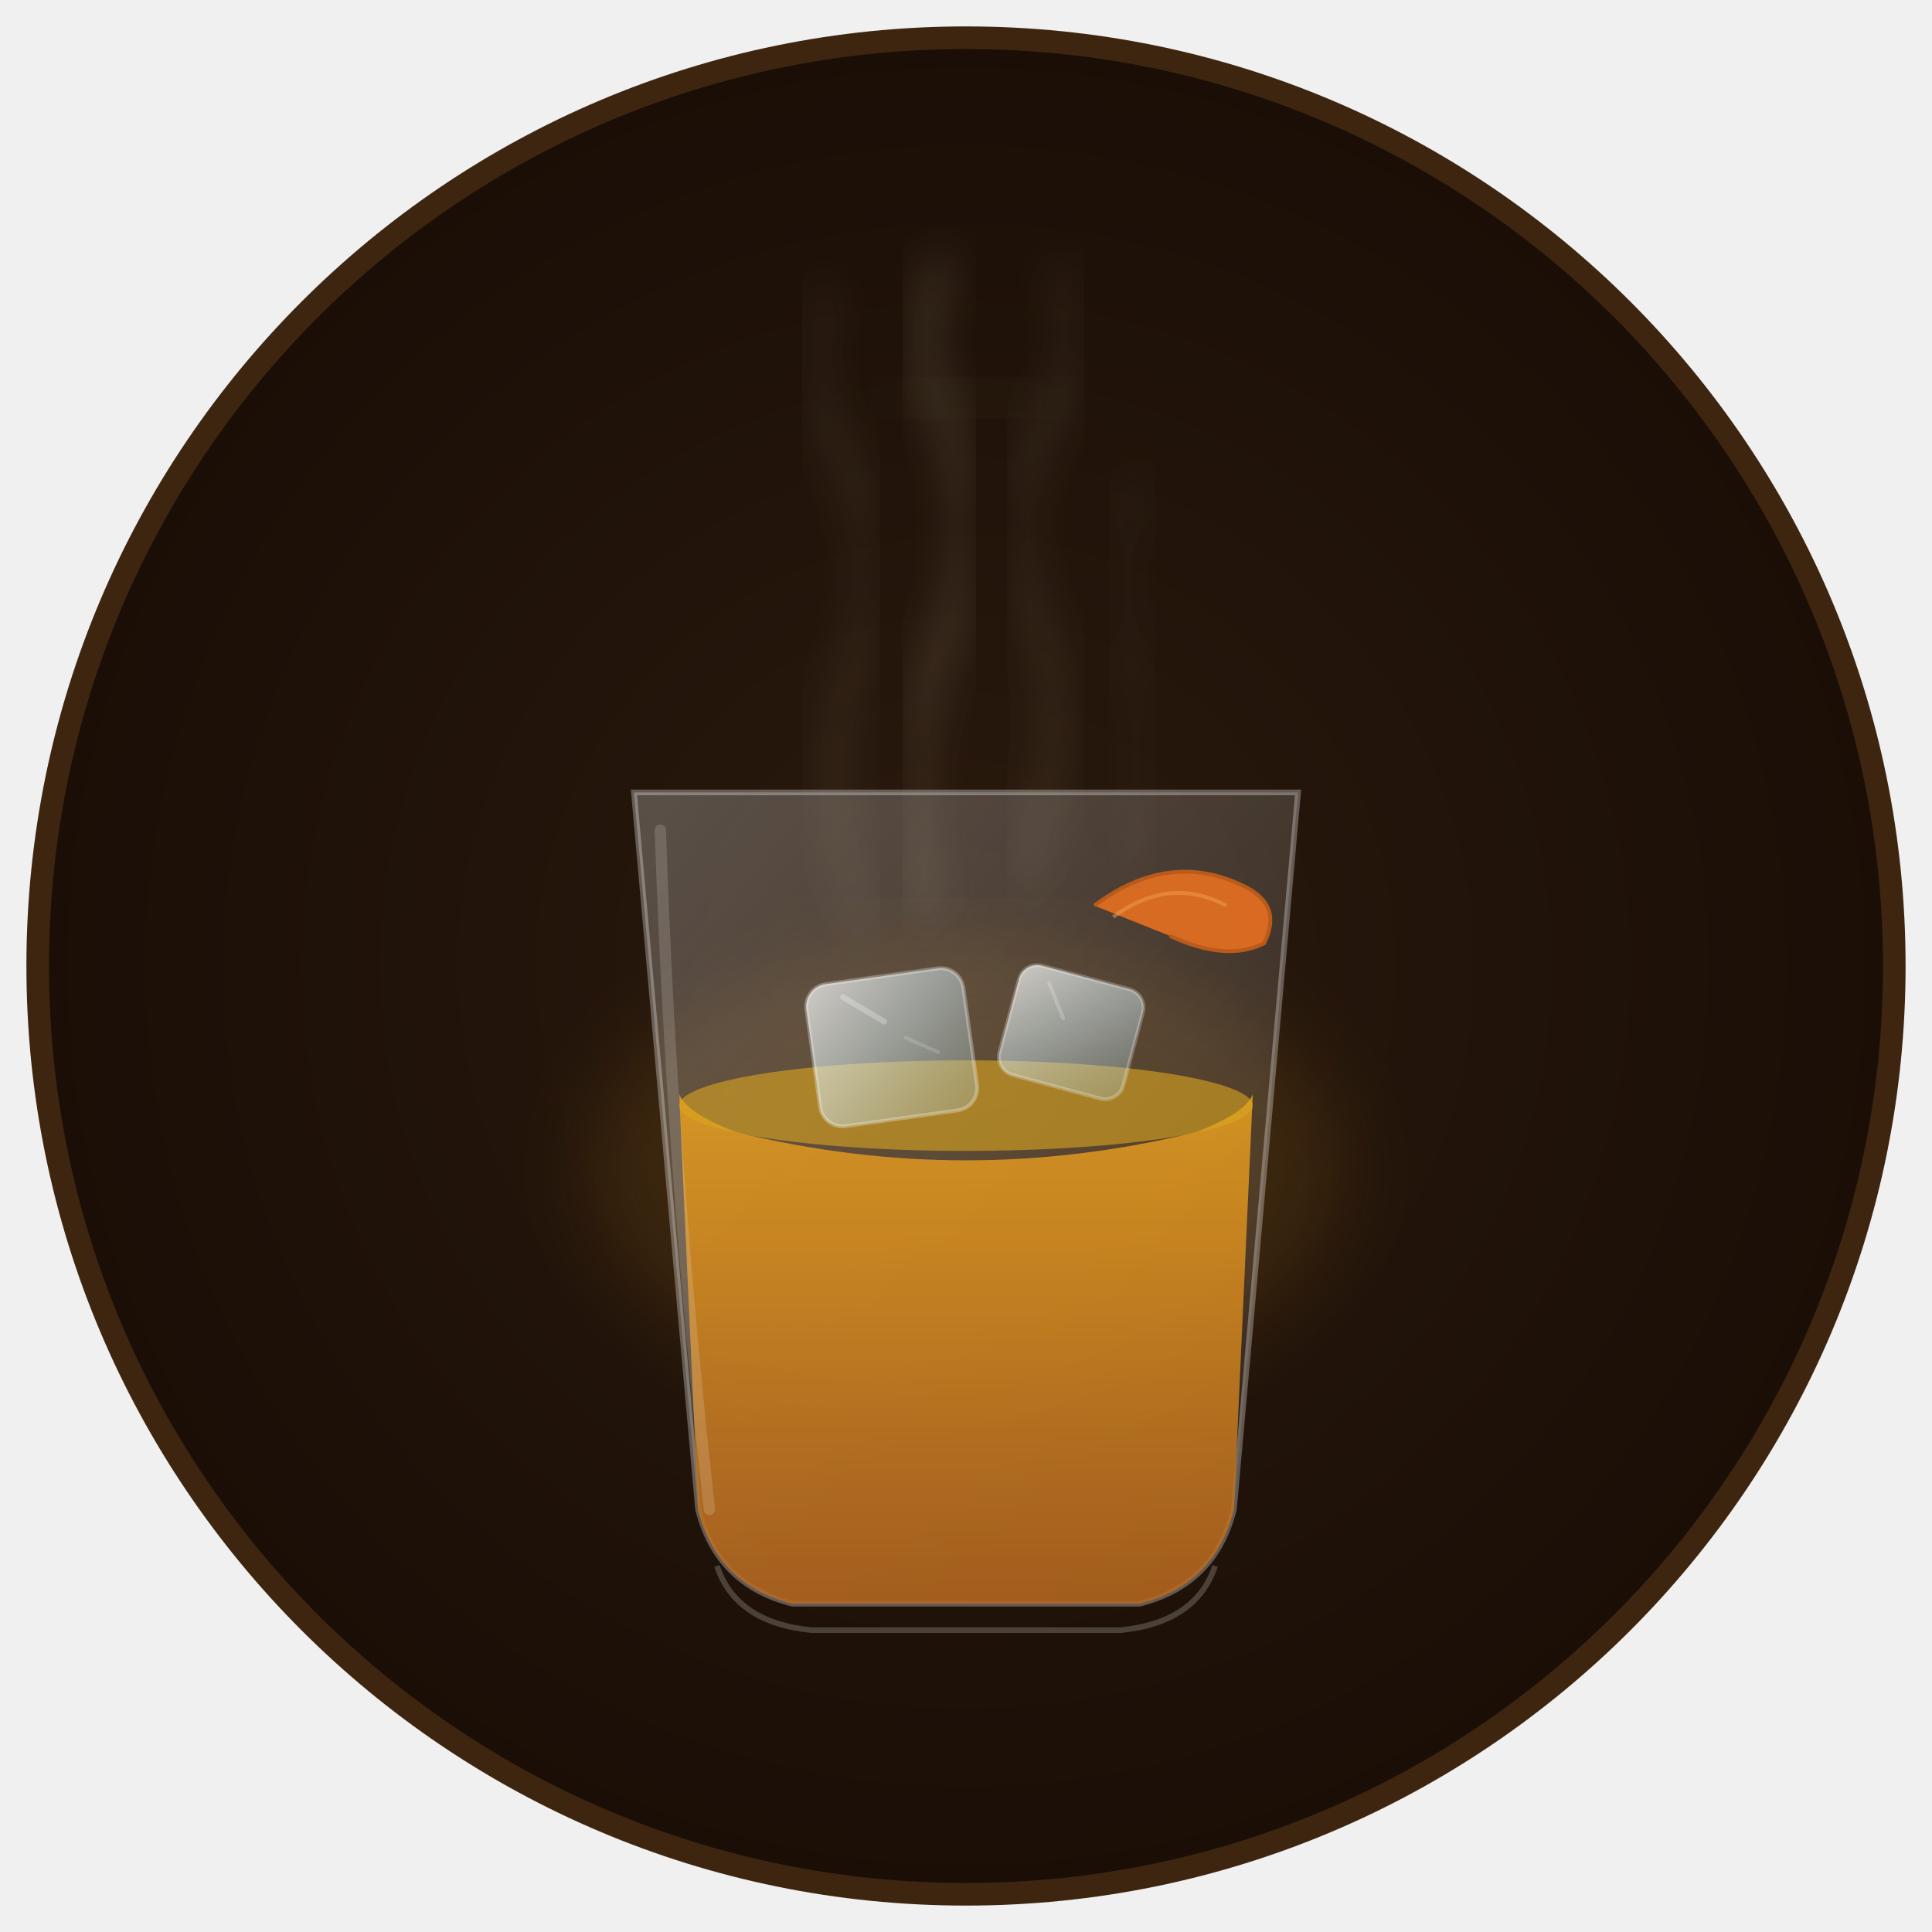
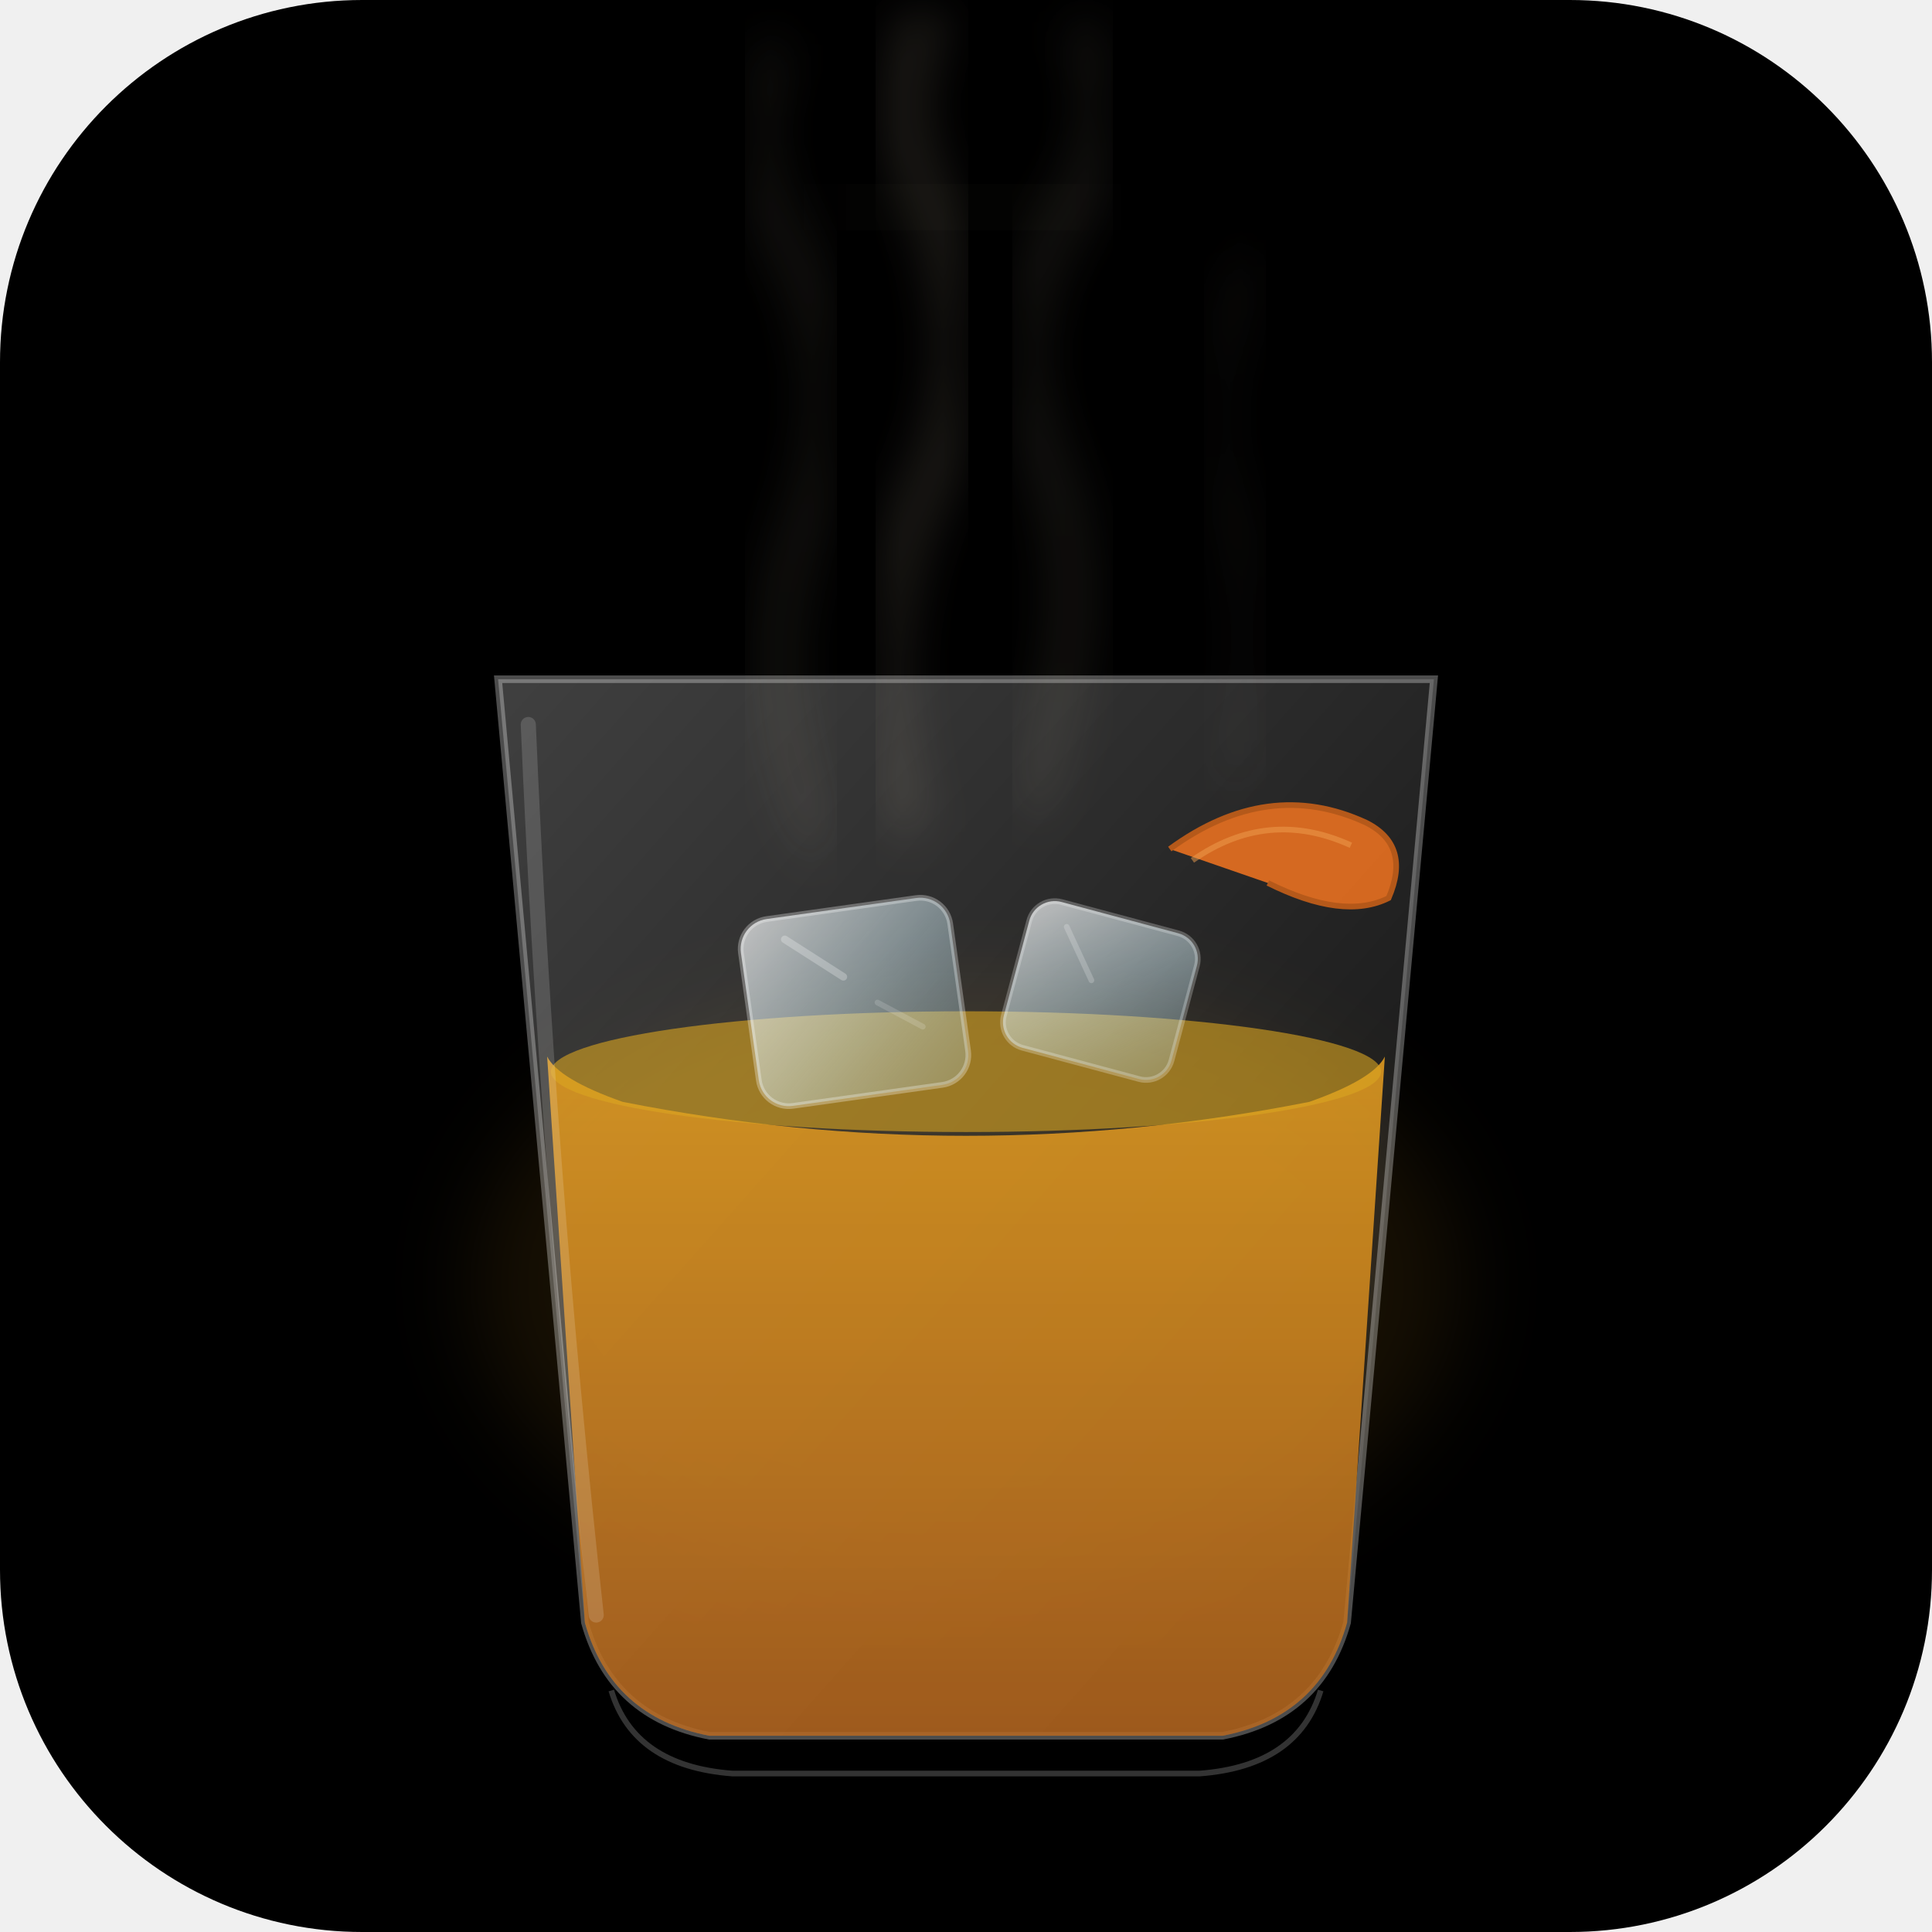
<svg xmlns="http://www.w3.org/2000/svg" width="512" height="512" viewBox="0 0 512 512">
  <defs>
    <linearGradient id="whiskey" x1="0" y1="0" x2="0" y2="1">
      <stop offset="0%" stop-color="#e8a020" />
      <stop offset="100%" stop-color="#b5651d" />
    </linearGradient>
    <linearGradient id="glass" x1="0" y1="0" x2="1" y2="1">
      <stop offset="0%" stop-color="#ffffff" stop-opacity="0.25" />
      <stop offset="100%" stop-color="#ffffff" stop-opacity="0.05" />
    </linearGradient>
    <linearGradient id="ice" x1="0" y1="0" x2="1" y2="1">
      <stop offset="0%" stop-color="#ffffff" stop-opacity="0.7" />
      <stop offset="50%" stop-color="#d0e8f0" stop-opacity="0.5" />
      <stop offset="100%" stop-color="#a0c4d0" stop-opacity="0.3" />
    </linearGradient>
-     <radialGradient id="bg" cx="0.5" cy="0.5" r="0.5">
-       <stop offset="0%" stop-color="#2a1a0e" />
-       <stop offset="100%" stop-color="#1a0e06" />
-     </radialGradient>
    <filter id="smoke-blur">
-       <feGaussianBlur stdDeviation="6" />
+       <feGaussianBlur stdDeviation="7" />
    </filter>
    <filter id="smoke-blur-lg">
-       <feGaussianBlur stdDeviation="10" />
+       <feGaussianBlur stdDeviation="12" />
    </filter>
    <filter id="glow">
-       <feGaussianBlur stdDeviation="15" result="blur" />
+       <feGaussianBlur stdDeviation="18" result="blur" />
      <feMerge>
        <feMergeNode in="blur" />
        <feMergeNode in="SourceGraphic" />
      </feMerge>
    </filter>
  </defs>
-   <circle cx="256" cy="256" r="246" fill="url(#bg)" stroke="#3d2510" stroke-width="6" />
-   <ellipse cx="256" cy="310" rx="100" ry="60" fill="#e8a020" opacity="0.12" filter="url(#smoke-blur-lg)" />
-   <path d="M168 210 L185 400 Q190 420 210 425 L302 425 Q322 420 327 400 L344 210 Z" fill="url(#glass)" stroke="#ffffff" stroke-opacity="0.3" stroke-width="1.5" />
-   <path d="M190 415 Q195 430 215 432 L297 432 Q317 430 322 415" fill="none" stroke="#ffffff" stroke-opacity="0.2" stroke-width="1.5" />
-   <path d="M180 290 Q182 295 195 300 Q256 315 317 300 Q330 295 332 290 L327 400 Q322 420 302 425 L210 425 Q190 420 185 400 Z" fill="url(#whiskey)" opacity="0.85" />
-   <ellipse cx="256" cy="293" rx="76" ry="12" fill="#daa520" opacity="0.6" />
-   <g transform="rotate(-8 240 275)">
-     <rect x="215" y="258" width="42" height="38" rx="6" fill="url(#ice)" stroke="#ffffff" stroke-opacity="0.3" stroke-width="1" />
-     <line x1="225" y1="262" x2="235" y2="270" stroke="#ffffff" stroke-opacity="0.25" stroke-width="1.5" stroke-linecap="round" />
-     <line x1="240" y1="275" x2="248" y2="280" stroke="#ffffff" stroke-opacity="0.15" stroke-width="1" stroke-linecap="round" />
+   <rect width="512" height="512" rx="96" fill="#000000" />
+   <ellipse cx="256" cy="340" rx="130" ry="80" fill="#e8a020" opacity="0.1" filter="url(#smoke-blur-lg)" />
+   <path d="M132 180 L155 430 Q162 455 188 460 L324 460 Q350 455 357 430 L380 180 Z" fill="url(#glass)" stroke="#ffffff" stroke-opacity="0.3" stroke-width="2" />
+   <path d="M162 448 Q168 468 194 470 L318 470 Q344 468 350 448" fill="none" stroke="#ffffff" stroke-opacity="0.2" stroke-width="1.5" />
+   <path d="M145 280 Q148 286 165 292 Q256 310 347 292 Q364 286 367 280 L357 430 Q350 455 324 460 L188 460 Q162 455 155 430 Z" fill="url(#whiskey)" opacity="0.85" />
+   <ellipse cx="256" cy="284" rx="110" ry="16" fill="#daa520" opacity="0.6" />
+   <g transform="rotate(-8 230 262)">
+     <rect x="198" y="240" width="56" height="50" rx="8" fill="url(#ice)" stroke="#ffffff" stroke-opacity="0.3" stroke-width="1.5" />
+     <line x1="210" y1="246" x2="224" y2="258" stroke="#ffffff" stroke-opacity="0.25" stroke-width="2" stroke-linecap="round" />
+     <line x1="232" y1="266" x2="243" y2="274" stroke="#ffffff" stroke-opacity="0.15" stroke-width="1.5" stroke-linecap="round" />
  </g>
-   <g transform="rotate(15 290 270)">
-     <rect x="268" y="260" width="34" height="30" rx="5" fill="url(#ice)" stroke="#ffffff" stroke-opacity="0.25" stroke-width="1" />
-     <line x1="276" y1="264" x2="282" y2="272" stroke="#ffffff" stroke-opacity="0.2" stroke-width="1" stroke-linecap="round" />
+   <g transform="rotate(15 298 258)">
+     <rect x="270" y="244" width="46" height="40" rx="7" fill="url(#ice)" stroke="#ffffff" stroke-opacity="0.25" stroke-width="1.5" />
+     <line x1="280" y1="250" x2="290" y2="262" stroke="#ffffff" stroke-opacity="0.2" stroke-width="1.5" stroke-linecap="round" />
  </g>
-   <path d="M175 220 Q178 310 188 400" stroke="#ffffff" stroke-opacity="0.15" stroke-width="3" fill="none" stroke-linecap="round" />
-   <path d="M290 240 Q310 225 330 235 Q340 240 335 250 Q325 255 310 248" fill="#e87020" opacity="0.9" stroke="#c45e18" stroke-width="1" />
-   <path d="M295 243 Q310 232 325 240" fill="none" stroke="#f0a050" stroke-opacity="0.5" stroke-width="1" />
-   <path d="M245 240 Q235 200 250 170 Q265 140 248 105 Q240 88 250 70" fill="none" stroke="#c8b8a0" stroke-opacity="0.35" stroke-width="4" stroke-linecap="round" filter="url(#smoke-blur)" />
-   <path d="M230 245 Q215 210 225 180 Q240 145 220 115 Q210 95 218 78" fill="none" stroke="#b8a890" stroke-opacity="0.25" stroke-width="3.5" stroke-linecap="round" filter="url(#smoke-blur)" />
-   <path d="M270 235 Q285 195 275 165 Q260 135 280 108 Q290 90 282 72" fill="none" stroke="#c0b098" stroke-opacity="0.3" stroke-width="3" stroke-linecap="round" filter="url(#smoke-blur)" />
-   <path d="M300 230 Q310 200 300 175 Q288 150 305 125" fill="none" stroke="#b0a090" stroke-opacity="0.18" stroke-width="2.5" stroke-linecap="round" filter="url(#smoke-blur)" />
-   <path d="M235 110 Q260 95 280 105" fill="none" stroke="#c8b8a0" stroke-opacity="0.12" stroke-width="8" stroke-linecap="round" filter="url(#smoke-blur-lg)" />
+   <path d="M140 192 Q145 310 158 428" stroke="#ffffff" stroke-opacity="0.15" stroke-width="4" fill="none" stroke-linecap="round" />
+   <path d="M310 225 Q336 206 362 218 Q374 224 368 238 Q356 244 336 234" fill="#e87020" opacity="0.9" stroke="#c45e18" stroke-width="1.5" />
+   <path d="M316 228 Q336 214 358 224" fill="none" stroke="#f0a050" stroke-opacity="0.5" stroke-width="1.5" />
+   <path d="M240 218 Q226 166 246 128 Q264 92 244 48 Q234 26 246 4" fill="none" stroke="#c8b8a0" stroke-opacity="0.35" stroke-width="5" stroke-linecap="round" filter="url(#smoke-blur)" />
+   <path d="M218 224 Q198 180 212 142 Q230 98 206 60 Q194 36 204 14" fill="none" stroke="#b8a890" stroke-opacity="0.25" stroke-width="4.5" stroke-linecap="round" filter="url(#smoke-blur)" />
+   <path d="M272 214 Q292 162 278 124 Q260 86 286 52 Q298 30 288 8" fill="none" stroke="#c0b098" stroke-opacity="0.3" stroke-width="4" stroke-linecap="round" filter="url(#smoke-blur)" />
+   <path d="M326 205 Q338 168 326 136 Q312 104 334 68" fill="none" stroke="#b0a090" stroke-opacity="0.18" stroke-width="3" stroke-linecap="round" filter="url(#smoke-blur)" />
+   <path d="M220 60 Q256 42 290 56" fill="none" stroke="#c8b8a0" stroke-opacity="0.12" stroke-width="10" stroke-linecap="round" filter="url(#smoke-blur-lg)" />
</svg>
